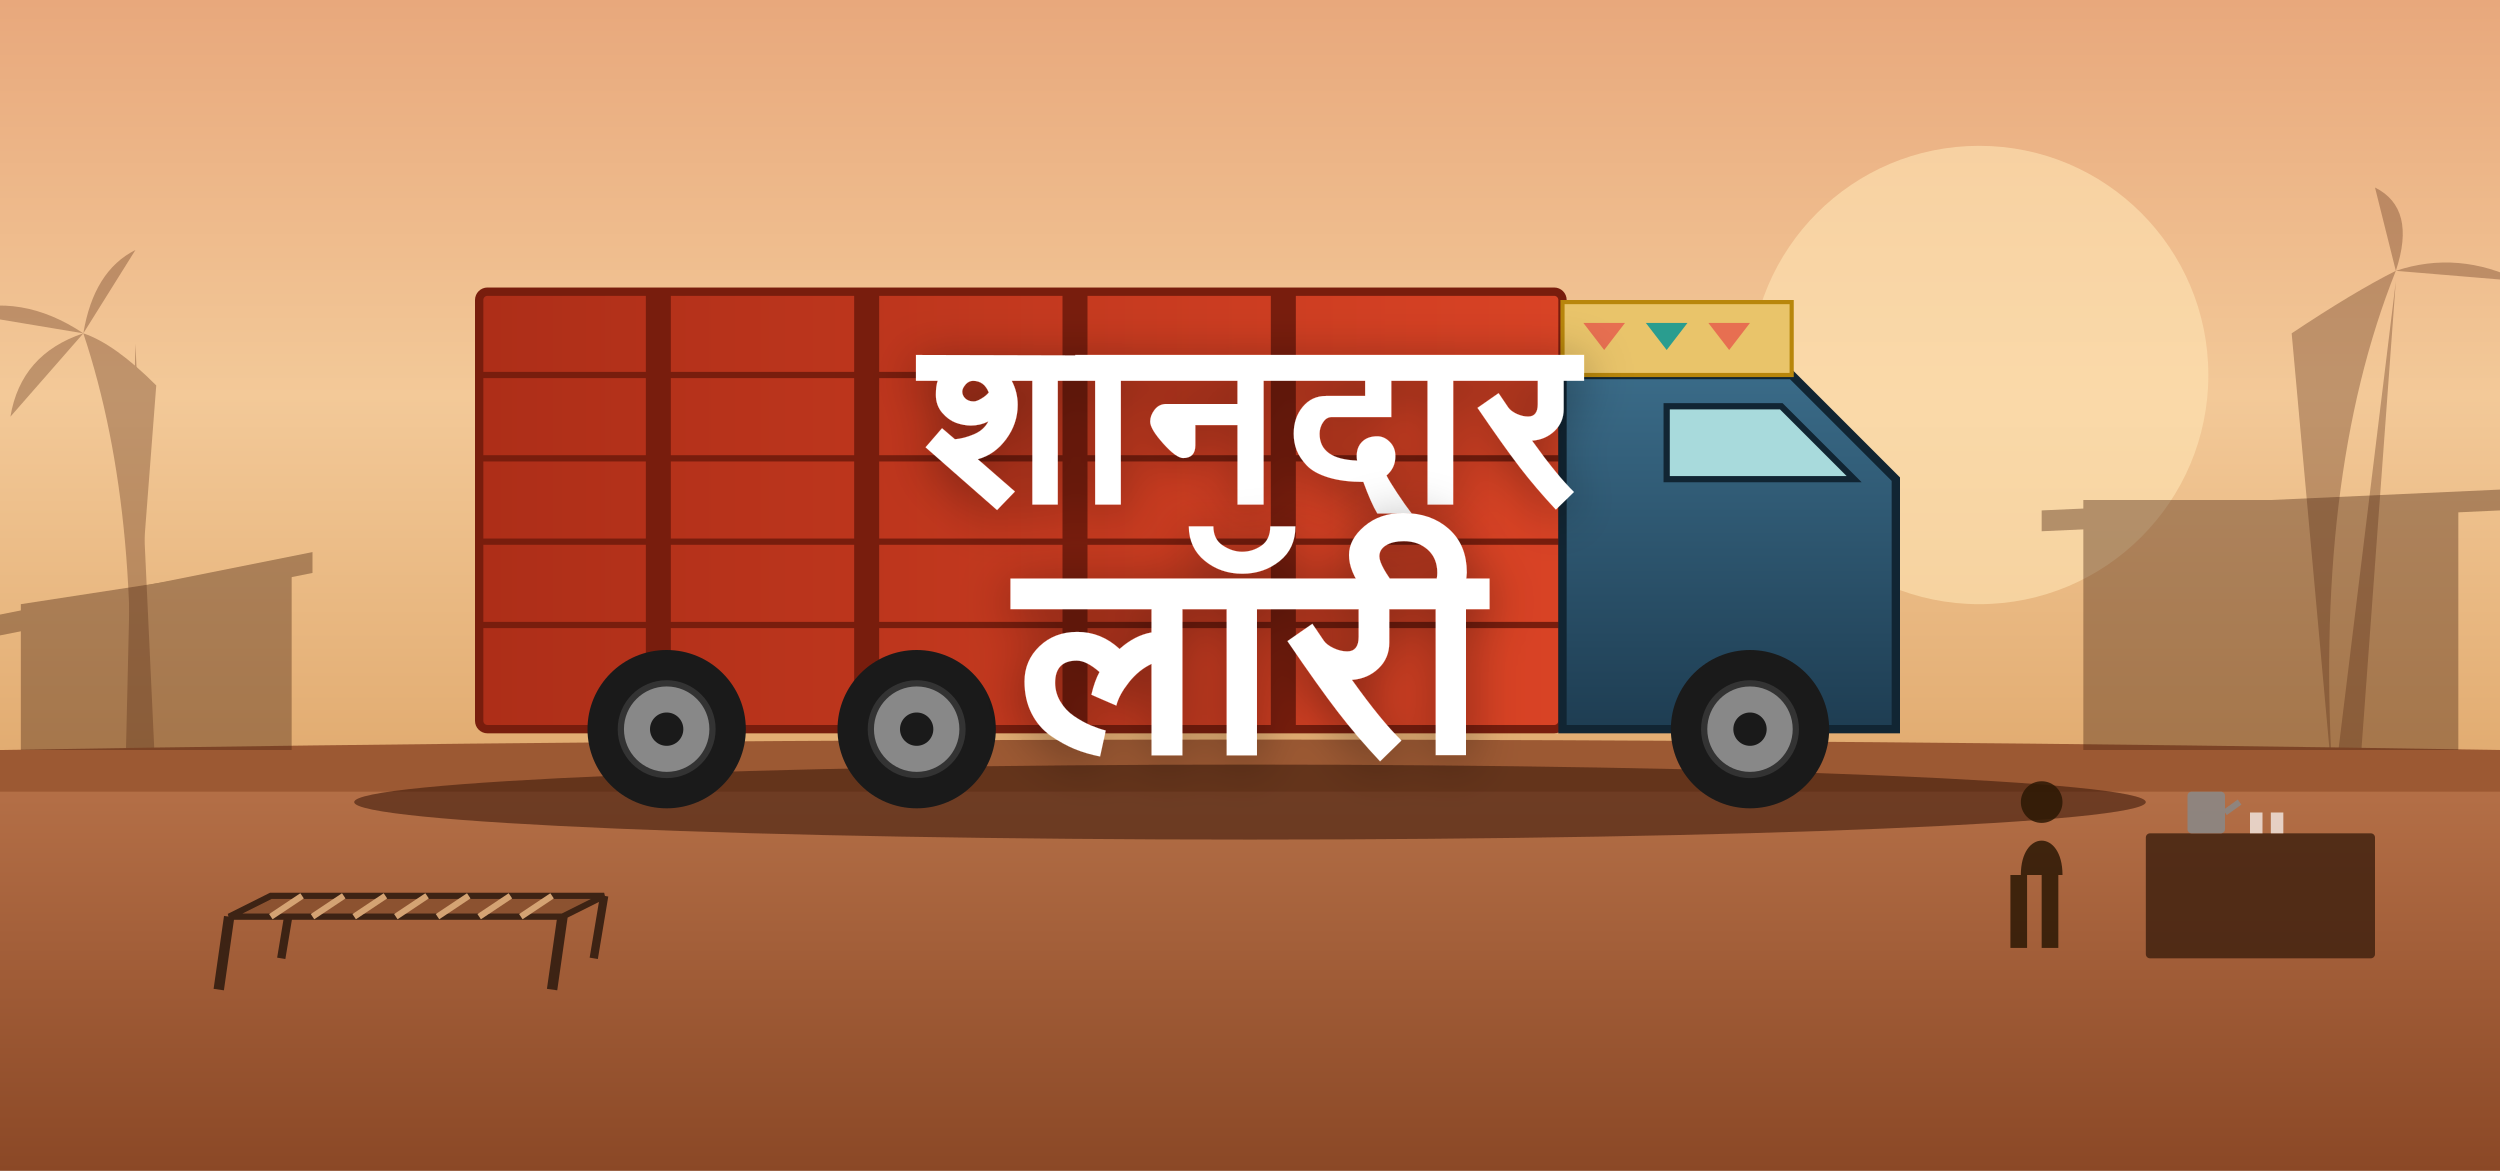
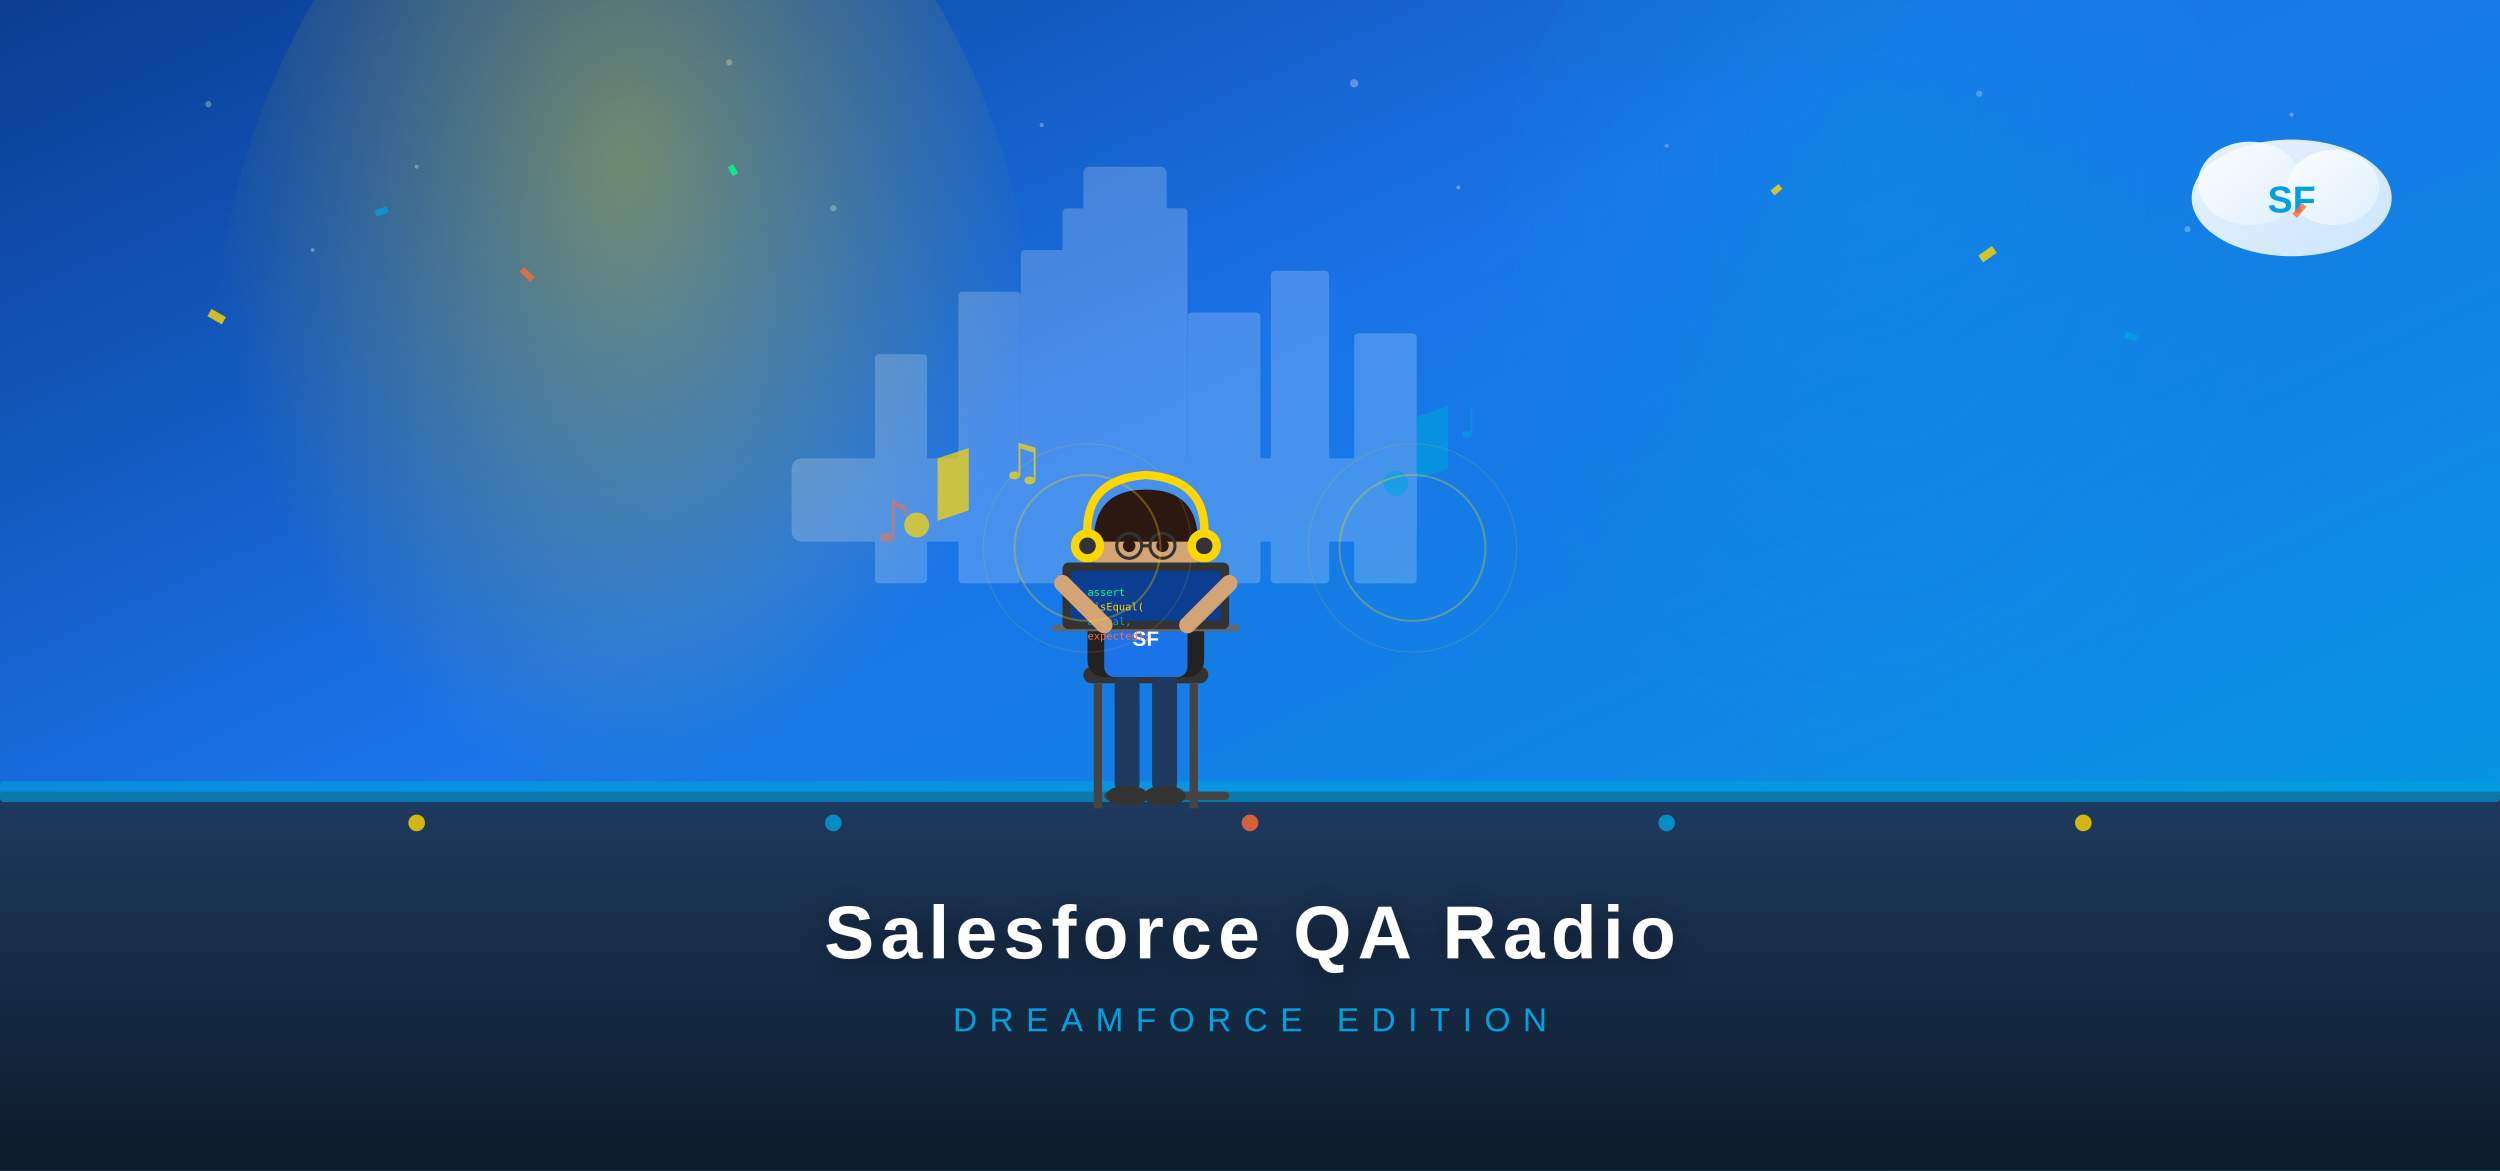
<svg xmlns="http://www.w3.org/2000/svg" viewBox="0 0 1200 562" width="100%" height="100%">
  <defs>
-     <style>
- .main-title{font-family:'Yatra One','Rozha One','Teko',Arial,sans-serif;fill:#FFF;font-size:110px;font-weight:900;text-anchor:middle;letter-spacing:2px;filter:drop-shadow(0 4px 12px rgba(0,0,0,.4))}
- .sub-title{font-family:'Yatra One','Rozha One','Teko',Arial,sans-serif;fill:#FFF;font-size:130px;font-weight:900;text-anchor:middle;letter-spacing:4px;filter:drop-shadow(0 4px 12px rgba(0,0,0,.4))}
- .sky-bg{fill:url(#skyGradient)}
- .ground-bg{fill:url(#groundGradient)}
- </style>
-     <linearGradient id="skyGradient" x1="0%" y1="0%" x2="0%" y2="100%">
-       <stop offset="0%" stop-color="#E8A87C" />
-       <stop offset="50%" stop-color="#F3C998" />
-       <stop offset="100%" stop-color="#E0A96D" />
+     <linearGradient id="skyGrad" x1="0%" y1="0%" x2="100%" y2="100%">
+       <stop offset="0%" stop-color="#0B3D91" />
+       <stop offset="40%" stop-color="#1A73E8" />
+       <stop offset="100%" stop-color="#00A1E0" />
    </linearGradient>
-     <linearGradient id="groundGradient" x1="0%" y1="0%" x2="0%" y2="100%">
-       <stop offset="0%" stop-color="#B8734A" />
-       <stop offset="100%" stop-color="#8B4826" />
+     <linearGradient id="stageGrad" x1="0%" y1="0%" x2="0%" y2="100%">
+       <stop offset="0%" stop-color="#1E3A5F" />
+       <stop offset="100%" stop-color="#0D1B2A" />
    </linearGradient>
-     <linearGradient id="truckBody" x1="0%" y1="0%" x2="100%" y2="0%">
-       <stop offset="0%" stop-color="#AD2E18" />
-       <stop offset="100%" stop-color="#D94325" />
-     </linearGradient>
-     <linearGradient id="truckCab" x1="0%" y1="0%" x2="0%" y2="100%">
-       <stop offset="0%" stop-color="#3A6B88" />
-       <stop offset="100%" stop-color="#1E3D52" />
+     <radialGradient id="spotlight1" cx="50%" cy="30%" r="50%">
+       <stop offset="0%" stop-color="#FFD700" stop-opacity="0.4" />
+       <stop offset="100%" stop-color="#FFD700" stop-opacity="0" />
+     </radialGradient>
+     <radialGradient id="spotlight2" cx="50%" cy="30%" r="50%">
+       <stop offset="0%" stop-color="#00A1E0" stop-opacity="0.3" />
+       <stop offset="100%" stop-color="#00A1E0" stop-opacity="0" />
+     </radialGradient>
+     <linearGradient id="cloudGrad" x1="0%" y1="0%" x2="100%" y2="100%">
+       <stop offset="0%" stop-color="#FFFFFF" />
+       <stop offset="100%" stop-color="#E0F0FF" />
    </linearGradient>
  </defs>
-   <rect width="1200" height="380" class="sky-bg" />
-   <circle cx="950" cy="180" r="110" fill="#FFE5B4" opacity="0.6" />
-   <g opacity="0.35" fill="#5E3019">
-     <path d="M60,380Q70,250,40,160Q55,165,75,185M40,160Q10,140-20,150M40,160Q45,130,65,120M40,160Q10,170,5,200" />
-     <path d="M60,380L75,380L65,165Z" />
-     <path d="M1120,380Q1110,230,1150,130Q1130,140,1100,160M1150,130Q1180,120,1210,135M1150,130Q1160,100,1140,90" />
-     <path d="M1120,380L1132,380L1150,135Z" />
+   <rect width="1200" height="562" fill="url(#skyGrad)" />
+   <g fill="white" opacity="0.3">
+     <circle cx="100" cy="50" r="1.5" />
+     <circle cx="200" cy="80" r="1" />
+     <circle cx="350" cy="30" r="1.5" />
+     <circle cx="500" cy="60" r="1" />
+     <circle cx="650" cy="40" r="2" />
+     <circle cx="800" cy="70" r="1" />
+     <circle cx="950" cy="45" r="1.5" />
+     <circle cx="1100" cy="55" r="1" />
+     <circle cx="150" cy="120" r="1" />
+     <circle cx="400" cy="100" r="1.5" />
+     <circle cx="700" cy="90" r="1" />
+     <circle cx="1050" cy="110" r="1.5" />
  </g>
-   <rect y="360" width="1200" height="202" class="ground-bg" />
-   <path d="M0,360Q600,350,1200,360L1200,380,0,380Z" fill="#9C5933" />
-   <g fill="#4A2511" opacity="0.4">
-     <polygon points="10,360,10,290,140,270,140,360" />
-     <polygon points="0,295,150,265,150,275,0,305" />
-     <polygon points="1000,360,1000,240,1180,240,1180,360" />
-     <polygon points="980,245,1200,235,1200,245,980,255" />
+   <ellipse cx="300" cy="200" rx="200" ry="300" fill="url(#spotlight1)" />
+   <ellipse cx="900" cy="200" rx="200" ry="300" fill="url(#spotlight2)" />
+   <g opacity="0.2" fill="#FFFFFF">
+     <rect x="520" y="80" width="40" height="200" rx="3" />
+     <rect x="510" y="100" width="60" height="180" rx="2" />
+     <rect x="460" y="140" width="30" height="140" rx="2" />
+     <rect x="490" y="120" width="25" height="160" rx="2" />
+     <rect x="570" y="150" width="35" height="130" rx="2" />
+     <rect x="610" y="130" width="28" height="150" rx="2" />
+     <rect x="420" y="170" width="25" height="110" rx="2" />
+     <rect x="650" y="160" width="30" height="120" rx="2" />
+     <rect x="380" y="220" width="300" height="40" rx="5" />
  </g>
-   <g id="truck" transform="translate(180,110)">
-     <ellipse cx="420" cy="275" rx="430" ry="18" fill="#401B0B" opacity="0.6" />
-     <rect x="50" y="30" width="520" height="210" rx="4" fill="url(#truckBody)" stroke="#781D0D" stroke-width="4" />
-     <line x1="50" y1="70" x2="570" y2="70" stroke="#781D0D" stroke-width="3" />
-     <line x1="50" y1="110" x2="570" y2="110" stroke="#781D0D" stroke-width="3" />
-     <line x1="50" y1="150" x2="570" y2="150" stroke="#781D0D" stroke-width="3" />
-     <line x1="50" y1="190" x2="570" y2="190" stroke="#781D0D" stroke-width="3" />
-     <rect x="130" y="30" width="12" height="210" fill="#781D0D" />
-     <rect x="230" y="30" width="12" height="210" fill="#781D0D" />
-     <rect x="330" y="30" width="12" height="210" fill="#781D0D" />
-     <rect x="430" y="30" width="12" height="210" fill="#781D0D" />
-     <path d="M570,70L680,70,730,120,730,240,570,240Z" fill="url(#truckCab)" stroke="#112533" stroke-width="4" />
-     <path d="M620,85L675,85,710,120,620,120Z" fill="#A8DADC" stroke="#112533" stroke-width="3" />
-     <path d="M570,70,570,35,680,35,680,70Z" fill="#E9C46A" stroke="#B8860B" stroke-width="2" />
-     <polygon points="580,45,600,45,590,58" fill="#E76F51" />
-     <polygon points="610,45,630,45,620,58" fill="#2A9D8F" />
-     <polygon points="640,45,660,45,650,58" fill="#E76F51" />
-     <g transform="translate(140,240)">
-       <circle cx="0" cy="0" r="38" fill="#1A1A1A" />
-       <circle cx="0" cy="0" r="22" fill="#888" stroke="#333" stroke-width="3" />
-       <circle cx="0" cy="0" r="8" fill="#1A1A1A" />
-     </g>
-     <g transform="translate(260,240)">
-       <circle cx="0" cy="0" r="38" fill="#1A1A1A" />
-       <circle cx="0" cy="0" r="22" fill="#888" stroke="#333" stroke-width="3" />
-       <circle cx="0" cy="0" r="8" fill="#1A1A1A" />
-     </g>
-     <g transform="translate(660,240)">
-       <circle cx="0" cy="0" r="38" fill="#1A1A1A" />
-       <circle cx="0" cy="0" r="22" fill="#888" stroke="#333" stroke-width="3" />
-       <circle cx="0" cy="0" r="8" fill="#1A1A1A" />
-     </g>
+   <rect y="380" width="1200" height="182" fill="url(#stageGrad)" />
+   <rect y="375" width="1200" height="10" fill="#00A1E0" opacity="0.6" rx="2" />
+   <circle cx="200" cy="395" r="4" fill="#FFD700" opacity="0.8" />
+   <circle cx="400" cy="395" r="4" fill="#00A1E0" opacity="0.8" />
+   <circle cx="600" cy="395" r="4" fill="#FF6B35" opacity="0.8" />
+   <circle cx="800" cy="395" r="4" fill="#00A1E0" opacity="0.8" />
+   <circle cx="1000" cy="395" r="4" fill="#FFD700" opacity="0.8" />
+   <g transform="translate(1050, 60)">
+     <ellipse cx="50" cy="35" rx="48" ry="28" fill="url(#cloudGrad)" opacity="0.9" />
+     <ellipse cx="30" cy="28" rx="25" ry="20" fill="url(#cloudGrad)" opacity="0.9" />
+     <ellipse cx="70" cy="30" rx="22" ry="18" fill="url(#cloudGrad)" opacity="0.9" />
+     <text x="50" y="42" font-family="Arial,sans-serif" font-size="18" font-weight="bold" fill="#00A1E0" text-anchor="middle">SF</text>
  </g>
-   <g transform="translate(100,420)" stroke="#3D2314" stroke-width="3" fill="none">
-     <line x1="10" y1="20" x2="5" y2="55" stroke-width="5" />
-     <line x1="170" y1="20" x2="165" y2="55" stroke-width="5" />
-     <line x1="40" y1="10" x2="35" y2="40" stroke-width="4" />
-     <line x1="190" y1="10" x2="185" y2="40" stroke-width="4" />
-     <polygon points="10,20,170,20,190,10,30,10" fill="#8C5230" />
-     <line x1="30" y1="20" x2="45" y2="10" stroke="#D4A373" />
-     <line x1="50" y1="20" x2="65" y2="10" stroke="#D4A373" />
-     <line x1="70" y1="20" x2="85" y2="10" stroke="#D4A373" />
-     <line x1="90" y1="20" x2="105" y2="10" stroke="#D4A373" />
-     <line x1="110" y1="20" x2="125" y2="10" stroke="#D4A373" />
-     <line x1="130" y1="20" x2="145" y2="10" stroke="#D4A373" />
-     <line x1="150" y1="20" x2="165" y2="10" stroke="#D4A373" />
+   <g transform="translate(550, 180)">
+     <rect x="-30" y="140" width="60" height="8" rx="4" fill="#333" />
+     <rect x="-25" y="148" width="4" height="60" fill="#444" />
+     <rect x="21" y="148" width="4" height="60" fill="#444" />
+     <rect x="-20" y="200" width="30" height="4" rx="2" fill="#444" />
+     <rect x="10" y="200" width="30" height="4" rx="2" fill="#444" />
+     <rect x="-28" y="100" width="56" height="45" rx="8" fill="#222" />
+     <rect x="-20" y="105" width="40" height="40" rx="5" fill="#1A73E8" />
+     <text x="0" y="130" font-family="Arial" font-size="10" fill="white" text-anchor="middle" font-weight="bold">SF</text>
+     <rect x="-15" y="145" width="12" height="55" rx="4" fill="#1E3A5F" />
+     <rect x="3" y="145" width="12" height="55" rx="4" fill="#1E3A5F" />
+     <ellipse cx="-9" cy="202" rx="10" ry="5" fill="#333" />
+     <ellipse cx="9" cy="202" rx="10" ry="5" fill="#333" />
+     <circle cx="0" cy="85" r="25" fill="#D4A574" />
+     <path d="M-25,80 Q-25,55 0,55 Q25,55 25,80" fill="#2C1810" />
+     <path d="M-8,92 Q0,100 8,92" stroke="#8B4513" stroke-width="2" fill="none" />
+     <circle cx="-8" cy="82" r="3" fill="#2C1810" />
+     <circle cx="8" cy="82" r="3" fill="#2C1810" />
+     <circle cx="-8" cy="82" r="6" stroke="#333" stroke-width="1.5" fill="none" />
+     <circle cx="8" cy="82" r="6" stroke="#333" stroke-width="1.5" fill="none" />
+     <line x1="-2" y1="82" x2="2" y2="82" stroke="#333" stroke-width="1.5" />
+     <path d="M-28,78 Q-30,50 0,48 Q30,50 28,78" stroke="#FFD700" stroke-width="4" fill="none" />
+     <circle cx="-28" cy="82" r="8" fill="#FFD700" />
+     <circle cx="28" cy="82" r="8" fill="#FFD700" />
+     <circle cx="-28" cy="82" r="4" fill="#333" />
+     <circle cx="28" cy="82" r="4" fill="#333" />
+     <rect x="-45" y="120" width="90" height="3" rx="1" fill="#666" />
+     <rect x="-40" y="90" width="80" height="32" rx="3" fill="#333" />
+     <rect x="-36" y="94" width="72" height="24" rx="2" fill="#0B3D91" />
+     <text x="-28" y="106" font-family="monospace" font-size="5" fill="#00FF88">assert</text>
+     <text x="-28" y="113" font-family="monospace" font-size="5" fill="#FFD700">  .isEqual(</text>
+     <text x="-28" y="120" font-family="monospace" font-size="5" fill="#00A1E0">    actual,</text>
+     <text x="-28" y="127" font-family="monospace" font-size="5" fill="#FF6B35">    expected);</text>
+     <path d="M-20,120 L-40,100" stroke="#D4A574" stroke-width="8" stroke-linecap="round" />
+     <path d="M20,120 L40,100" stroke="#D4A574" stroke-width="8" stroke-linecap="round" />
  </g>
-   <g fill="#2B1704" opacity="0.85">
-     <circle cx="980" cy="385" r="10" />
-     <path d="M970,420C970,398,990,398,990,420Z" />
-     <rect x="965" y="420" width="8" height="35" />
-     <rect x="980" y="420" width="8" height="35" />
-     <rect x="1030" y="400" width="110" height="60" fill="#42220F" rx="2" />
-     <rect x="1050" y="380" width="18" height="20" fill="#888" rx="2" />
-     <path d="M1068,390,1075,385" stroke="#888" stroke-width="3" />
-     <rect x="1080" y="390" width="6" height="10" fill="#FFF" opacity="0.8" />
-     <rect x="1090" y="390" width="6" height="10" fill="#FFF" opacity="0.8" />
+   <g fill="#FFD700" opacity="0.7">
+     <path d="M450,220 L450,250 L465,245 L465,215 Z" />
+     <circle cx="440" cy="252" r="6" />
+     <text x="480" y="230" font-size="24" font-family="serif">♫</text>
  </g>
-   <g transform="translate(600,240)">
-     <text x="0" y="0" class="main-title">शानदार</text>
-     <text x="0" y="120" class="sub-title">लॉरी</text>
+   <g fill="#00A1E0" opacity="0.6">
+     <path d="M680,200 L680,230 L695,225 L695,195 Z" />
+     <circle cx="670" cy="232" r="6" />
+     <text x="700" y="210" font-size="20" font-family="serif">♩</text>
  </g>
+   <g fill="#FF6B35" opacity="0.5">
+     <text x="420" y="260" font-size="28" font-family="serif">♪</text>
+   </g>
+   <g opacity="0.8">
+     <rect x="100" y="150" width="8" height="4" fill="#FFD700" transform="rotate(30,104,152)" />
+     <rect x="180" y="100" width="6" height="3" fill="#00A1E0" transform="rotate(-20,183,101)" />
+     <rect x="250" y="130" width="7" height="3" fill="#FF6B35" transform="rotate(45,253,131)" />
+     <rect x="950" y="120" width="8" height="4" fill="#FFD700" transform="rotate(-35,954,122)" />
+     <rect x="1020" y="160" width="6" height="3" fill="#00A1E0" transform="rotate(15,1023,161)" />
+     <rect x="1100" y="100" width="7" height="3" fill="#FF6B35" transform="rotate(-50,1103,101)" />
+     <rect x="350" y="80" width="5" height="3" fill="#00FF88" transform="rotate(60,352,81)" />
+     <rect x="850" y="90" width="5" height="3" fill="#FFD700" transform="rotate(-40,852,91)" />
+   </g>
+   <text x="600" y="460" font-family="'Segoe UI',Arial,sans-serif" font-size="36" font-weight="bold" fill="#FFFFFF" text-anchor="middle" letter-spacing="3" filter="drop-shadow(0 2px 8px rgba(0,0,0,0.5))">
+ Salesforce QA Radio
+ </text>
+   <text x="600" y="495" font-family="'Segoe UI',Arial,sans-serif" font-size="16" fill="#00A1E0" text-anchor="middle" letter-spacing="6" text-transform="uppercase">
+ DREAMFORCE EDITION
+ </text>
+   <circle cx="522" cy="263" r="35" stroke="#FFD700" stroke-width="1" fill="none" opacity="0.3" />
+   <circle cx="522" cy="263" r="50" stroke="#FFD700" stroke-width="0.5" fill="none" opacity="0.15" />
+   <circle cx="678" cy="263" r="35" stroke="#FFD700" stroke-width="1" fill="none" opacity="0.3" />
+   <circle cx="678" cy="263" r="50" stroke="#FFD700" stroke-width="0.5" fill="none" opacity="0.15" />
</svg>
